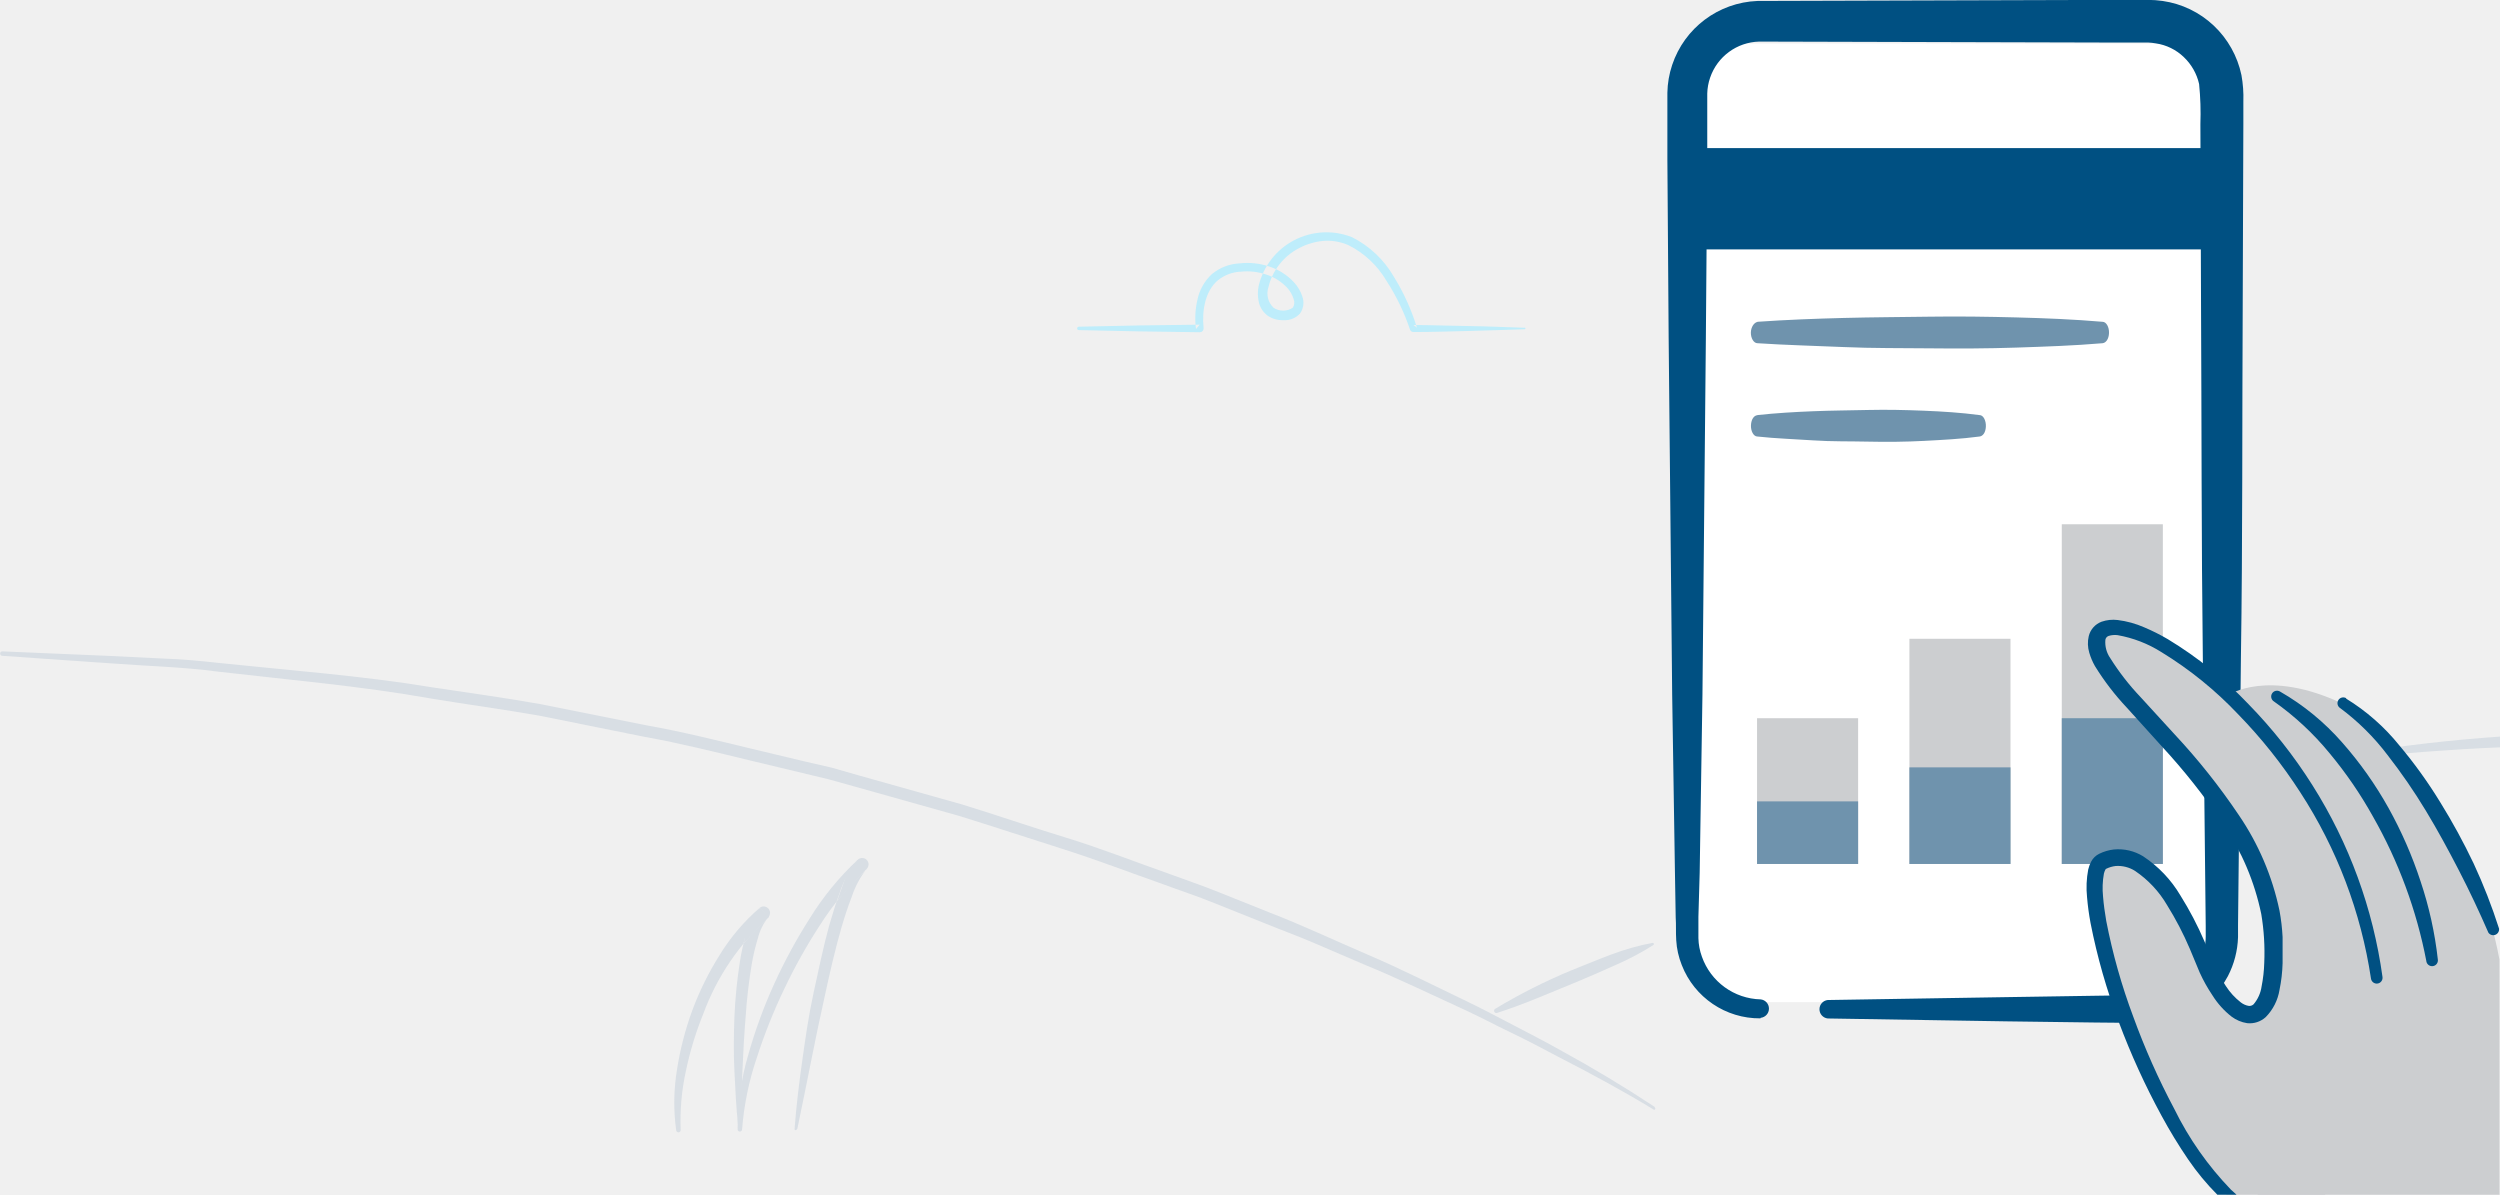
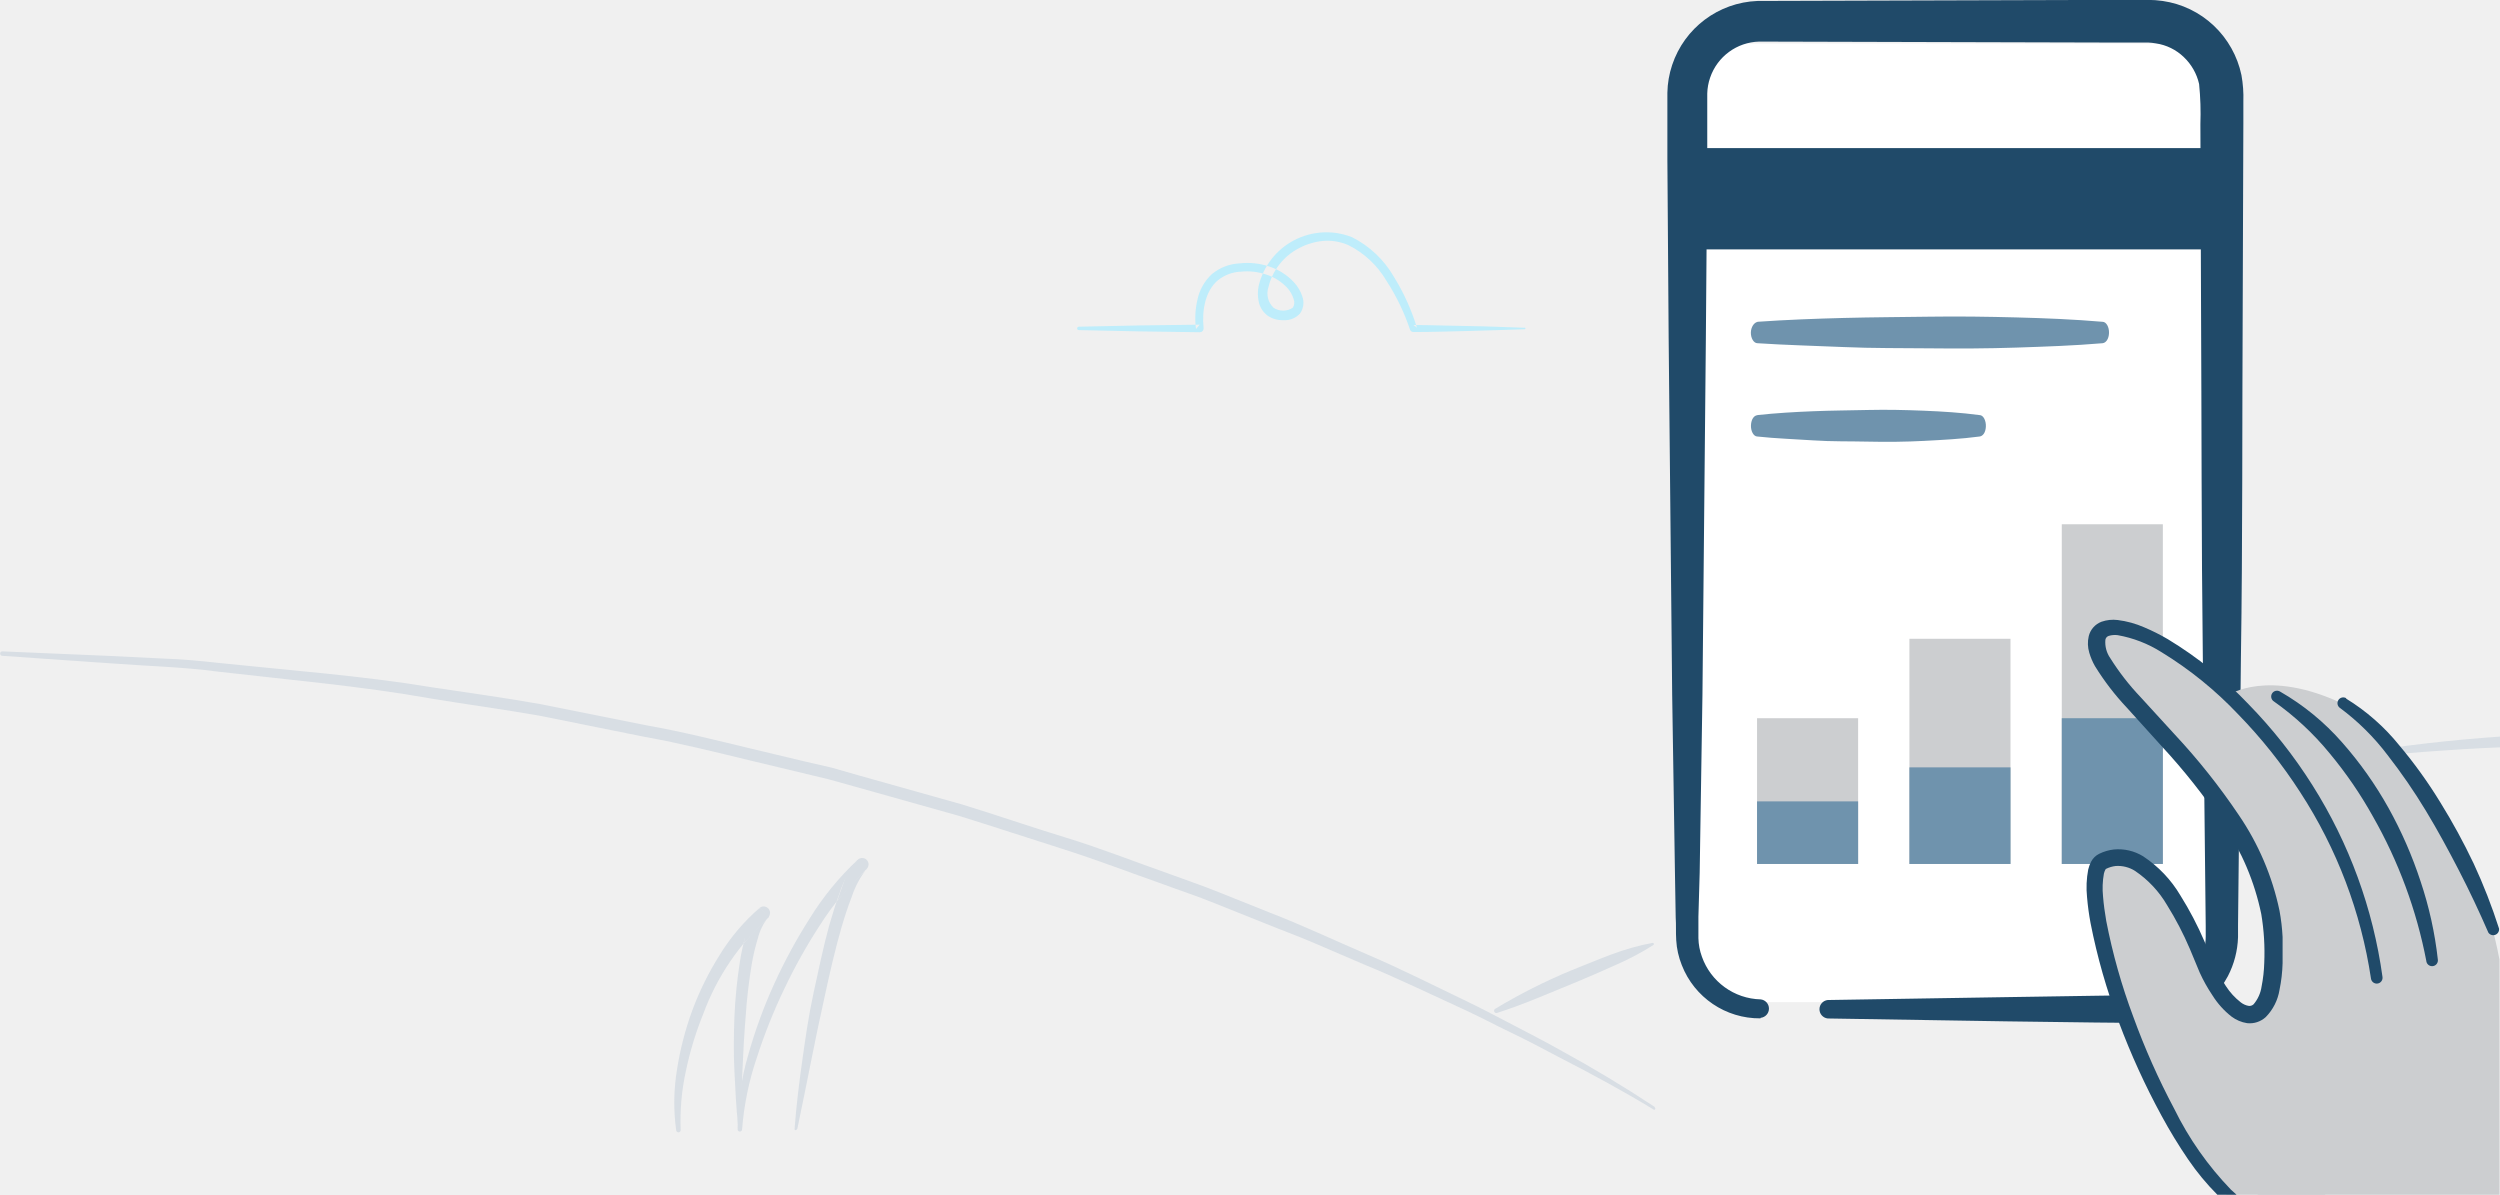
<svg xmlns="http://www.w3.org/2000/svg" viewBox="0 0 234.47 112.05">
  <defs>
-     <style>.cls-1{fill:#fff;}.cls-1,.cls-2,.cls-4,.cls-5,.cls-8,.cls-9{fill-rule:evenodd;}.cls-2,.cls-3{fill:#005082;}.cls-4{fill:#beedfb;}.cls-5{fill:#D8DEE4;}.cls-6{fill:#CCCED0;}.cls-7,.cls-8{fill:#6F93AD;}.cls-9{fill:#CCCED0;}</style>
+     <style>.cls-1{fill:#fff;}.cls-1,.cls-2,.cls-4,.cls-5,.cls-8,.cls-9{fill-rule:evenodd;}.cls-2,.cls-3{fill:#204A69;}.cls-4{fill:#beedfb;}.cls-5{fill:#D8DEE4;}.cls-6{fill:#CCCED0;}.cls-7,.cls-8{fill:#6F93AD;}.cls-9{fill:#CCCED0;}</style>
  </defs>
  <g id="Layer_4" data-name="Layer 4">
    <path class="cls-1" d="M160.32,8.09a3,3,0,0,1,3-3h42.22a3,3,0,0,1,3,3V92a3,3,0,0,1-3,3H163.32a3,3,0,0,1-3-3Z" transform="translate(-1.5 -1.01)" />
    <path class="cls-2" d="M166.61,96.52a7.84,7.84,0,0,1-7.38-5,7.41,7.41,0,0,1-.52-2.33c-.05-.8,0-1.42-.05-2.14l-.07-4.18-.26-16.71L158,32.73,157.88,16V9.71a8.69,8.69,0,0,1,.45-2.61,8.79,8.79,0,0,1,8-6L199.83,1H203a10,10,0,0,1,1.33.1,8.81,8.81,0,0,1,4.79,2.31,8.9,8.9,0,0,1,2.6,4.64,11.7,11.7,0,0,1,.18,2.49v2.09l-.06,16.71c-.06,11.14,0,22.29-.17,33.43l-.18,16.71-.09,8.36,0,1.07a8.49,8.49,0,0,1-.95,3.65,8.31,8.31,0,0,1-3.52,3.49,8.55,8.55,0,0,1-2.37.79,12.08,12.08,0,0,1-2.33.11L198,96.91l-8.36-.11-16.72-.27a.87.87,0,0,1,0-1.73l16.72-.27L198,94.4l4.18-.06a8.94,8.94,0,0,0,1.83-.13,5.86,5.86,0,0,0,1.56-.59,5.61,5.61,0,0,0,2.24-2.38,5.51,5.51,0,0,0,.56-2.38v-1l-.09-8.36-.18-16.71c-.14-11.14-.11-22.29-.17-33.43l-.06-16.71a27.63,27.63,0,0,0-.12-3.76,5,5,0,0,0-1.44-2.53,4.78,4.78,0,0,0-2.61-1.28A5.47,5.47,0,0,0,203,5h-3.13l-33.38-.09a5,5,0,0,0-4.6,3.38,4.94,4.94,0,0,0-.27,1.49V16l-.13,16.71-.32,33.43-.26,16.71L160.79,87c0,.67,0,1.45,0,2a5.39,5.39,0,0,0,.33,1.74,6,6,0,0,0,5.51,4,.87.87,0,0,1,0,1.73Z" transform="translate(-1.5 -1.01)" />
    <rect class="cls-3" x="159.23" y="13.89" width="47.98" height="9.5" />
  </g>
  <g id="Field">
    <path class="cls-4" d="M144.48,31.75c-1.74-.05-3.48-.14-5.21-.16s-3.48-.09-5.21-.1l.33.25a20.35,20.35,0,0,0-2.19-4.82,9.39,9.39,0,0,0-3.91-3.67,6.53,6.53,0,0,0-8.74,4.56,3.59,3.59,0,0,0,0,1.48,2.17,2.17,0,0,0,.86,1.34,2.52,2.52,0,0,0,1.5.41,1.92,1.92,0,0,0,1.51-.62,1.74,1.74,0,0,0,.21-1.64,3.55,3.55,0,0,0-.75-1.27A5.45,5.45,0,0,0,120.52,26a6.38,6.38,0,0,0-2.74-.29,4.39,4.39,0,0,0-2.61,1,4.53,4.53,0,0,0-1.37,2.43,7.67,7.67,0,0,0-.13,2.73l.35-.41q-5.67.05-11.34.19a.16.16,0,0,0,0,.32q5.67.14,11.34.2a.35.35,0,0,0,.36-.35v-.06c-.16-1.59.14-3.44,1.33-4.45a3.64,3.64,0,0,1,2.16-.82,5.58,5.58,0,0,1,2.39.27,4.59,4.59,0,0,1,2,1.28,2.69,2.69,0,0,1,.56,1,.89.89,0,0,1-.07.83,1.63,1.63,0,0,1-1.81,0,1.85,1.85,0,0,1-.48-1.91,5.59,5.59,0,0,1,2.86-3.67,6.13,6.13,0,0,1,2.31-.69,4.92,4.92,0,0,1,2.33.4,8.59,8.59,0,0,1,3.57,3.34,20.05,20.05,0,0,1,2.21,4.58v0a.34.34,0,0,0,.33.23c1.74,0,3.48-.06,5.21-.1s3.48-.11,5.21-.16a.08.08,0,0,0,0-.16" transform="translate(-1.5 -1.01)" />
    <path class="cls-5" d="M156.67,104.81Q152.41,102,148,99.59c-1.47-.83-3-1.62-4.48-2.39s-3-1.58-4.52-2.31c-3.05-1.46-6.08-3-9.19-4.33s-6.17-2.79-9.33-4l-4.72-1.89c-1.57-.64-3.18-1.17-4.76-1.76-3.19-1.12-6.34-2.37-9.59-3.36s-6.44-2.1-9.67-3.09l-9.78-2.75L79.48,73,77,72.43l-4.94-1.18c-3.29-.79-6.57-1.62-9.91-2.21l-10-2c-3.33-.59-6.69-1.05-10-1.55-6.68-1.11-13.44-1.6-20.17-2.31-1.68-.18-3.37-.35-5.06-.4l-5.07-.25L1.72,62.1a.21.21,0,0,0,0,.42h0l10.11.7c3.37.26,6.75.33,10.1.78,6.71.78,13.44,1.35,20.09,2.54,3.33.55,6.68,1,10,1.58l9.94,2c3.32.59,6.6,1.42,9.88,2.21l4.92,1.18,2.46.59,2.44.68,9.75,2.74c3.23,1,6.43,2.06,9.65,3.08s6.37,2.23,9.55,3.35c1.58.59,3.19,1.11,4.75,1.75l4.7,1.88c1.56.64,3.15,1.21,4.7,1.88l4.66,2c3.12,1.28,6.16,2.76,9.23,4.16,1.54.7,3,1.49,4.55,2.23s3,1.51,4.51,2.31c3,1.54,6,3.16,8.86,4.9a.1.1,0,0,0,.15,0,.11.11,0,0,0,0-.15" transform="translate(-1.5 -1.01)" />
    <path class="cls-5" d="M156.5,89.44a22.54,22.54,0,0,0-3.88,1.09c-1.25.46-2.5,1-3.73,1.48a53.69,53.69,0,0,0-7.17,3.62.21.21,0,0,0-.06.29.21.21,0,0,0,.25.09c2.55-.81,5-1.91,7.45-2.9,1.23-.51,2.45-1.05,3.66-1.59a26,26,0,0,0,3.55-1.88.11.11,0,0,0-.08-.2" transform="translate(-1.5 -1.01)" />
    <path class="cls-5" d="M76.28,106.88c.89-4.2,1.66-8.4,2.6-12.57.45-2.09.93-4.17,1.51-6.21.29-1,.61-2,1-3a8.33,8.33,0,0,1,1.39-2.59l0,0a.6.6,0,0,0-.84-.86,26.58,26.58,0,0,0-4.5,5.5,49.83,49.83,0,0,0-3.35,6.18,46.36,46.36,0,0,0-2.41,6.6,24.4,24.4,0,0,0-1,7,.21.21,0,0,0,.42,0h0a27.48,27.48,0,0,1,1.38-6.72,51.34,51.34,0,0,1,2.55-6.4,50.78,50.78,0,0,1,3.35-6,25.8,25.8,0,0,1,4.33-5.2l-.81-.88a9.14,9.14,0,0,0-1.64,3c-.38,1-.69,2.07-1,3.11-.57,2.09-1,4.19-1.46,6.3s-.76,4.23-1.06,6.36-.56,4.26-.72,6.4a.11.11,0,0,0,.1.11.11.11,0,0,0,.11-.08" transform="translate(-1.5 -1.01)" />
    <path class="cls-5" d="M70.92,106.56c.16-3.4.23-6.79.51-10.15a49,49,0,0,1,.58-5,18.91,18.91,0,0,1,.57-2.4,5.07,5.07,0,0,1,1-2h0a.6.6,0,0,0-.8-.88A18.85,18.85,0,0,0,69,90.57a28.13,28.13,0,0,0-2.56,5.17A29,29,0,0,0,65,101.29a18.94,18.94,0,0,0-.08,5.74.21.21,0,0,0,.24.18.22.22,0,0,0,.18-.22,21.86,21.86,0,0,1,.49-5.54,31.13,31.13,0,0,1,1.62-5.33,22.72,22.72,0,0,1,6.12-9.05l-.79-.9a6,6,0,0,0-1.32,2.49,19.82,19.82,0,0,0-.57,2.56,46.87,46.87,0,0,0-.51,5.13c-.06,1.71-.09,3.42,0,5.12s.15,3.41.35,5.1a.11.11,0,0,0,.12.09.11.11,0,0,0,.09-.1" transform="translate(-1.5 -1.01)" />
    <path class="cls-5" d="M72.81,86.16a3.67,3.67,0,0,0-.88,1,6.39,6.39,0,0,1-.51.81l-.15,1.5L73.62,87Z" transform="translate(-1.5 -1.01)" />
    <path class="cls-5" d="M81.95,81.66s-.3.31-.53.6a9,9,0,0,0-.59.94L80,85.53l2.74-3Z" transform="translate(-1.5 -1.01)" />
    <path class="cls-5" d="M236,70.09c-4.6.32-9.19.84-13.73,1.59a.21.21,0,0,0,.05.42c4.55-.45,9.12-.81,13.68-1Z" transform="translate(-1.5 -1.01)" />
  </g>
  <g id="Stats">
    <rect class="cls-6" x="164.79" y="67.36" width="9.48" height="13.67" />
    <rect class="cls-6" x="179.08" y="59.91" width="9.48" height="21.12" />
    <rect class="cls-6" x="193.37" y="49.17" width="9.48" height="31.86" />
    <rect class="cls-7" x="164.79" y="75.16" width="9.48" height="5.87" />
    <rect class="cls-7" x="179.08" y="71.97" width="9.48" height="9.06" />
    <rect class="cls-7" x="193.37" y="67.36" width="9.48" height="13.67" />
    <path class="cls-8" d="M166.32,39.94c1.74-.19,3.48-.29,5.21-.36s3.48-.08,5.21-.12,3.48,0,5.21.07,3.48.18,5.21.41c.36,0,.62.53.59,1.09s-.28.88-.59.92c-1.74.23-3.48.32-5.21.41s-3.48.11-5.21.07-3.48,0-5.21-.12-3.48-.17-5.21-.36c-.36,0-.63-.52-.6-1.07s.28-.9.6-.93" transform="translate(-1.5 -1.01)" />
    <path class="cls-8" d="M166.33,31.19c2.7-.19,5.39-.29,8.09-.36s5.39-.08,8.09-.12,5.39,0,8.09.07,5.39.18,8.09.41c.36,0,.63.5.61,1.06s-.29.92-.61.95c-2.7.23-5.39.32-8.09.41s-5.39.1-8.09.07-5.39,0-8.09-.12-5.39-.18-8.09-.36c-.36,0-.63-.49-.62-1s.29-.93.62-1" transform="translate(-1.5 -1.01)" />
  </g>
  <g id="Hand">
    <path class="cls-9" d="M213.23,113.06h22.69l0-.09V91c-2.05-10.71-8.2-20.92-14.73-24-7-3.31-10.68-.81-10.68-.81L219.3,98.4Z" transform="translate(-1.5 -1.01)" />
    <path class="cls-9" d="M208.22,91.17c-3.59-9-7-10.66-9.54-9.4s1.79,17.85,8.89,28.09a20.33,20.33,0,0,0,2.77,3.2h9.22l4.86-20.36c-3.29-23.46-24.75-36.49-26.23-32s15.7,14.41,16.5,28C215.29,99.16,210.64,97.25,208.22,91.17Z" transform="translate(-1.5 -1.01)" />
    <path class="cls-2" d="M229.06,91.14a44.23,44.23,0,0,0-5-13.54A38.77,38.77,0,0,0,220,71.67a26.44,26.44,0,0,0-5.23-4.87h0a.54.54,0,0,1,.57-.93,22.86,22.86,0,0,1,5.84,4.79,35.17,35.17,0,0,1,4.34,6.14,39.28,39.28,0,0,1,3,6.87A35.15,35.15,0,0,1,230.14,91a.54.54,0,0,1-1.08.16Z" transform="translate(-1.5 -1.01)" />
    <path class="cls-2" d="M221.52,66.52a19.52,19.52,0,0,1,5,4.39,43.89,43.89,0,0,1,3.85,5.35A58.69,58.69,0,0,1,233.5,82a52.48,52.48,0,0,1,2.38,6.1.55.55,0,0,1-1,.38c-.87-2-1.77-3.91-2.75-5.81s-2-3.78-3.1-5.6a53.79,53.79,0,0,0-3.61-5.25,22.1,22.1,0,0,0-4.44-4.4l0,0a.54.54,0,0,1,.58-.92" transform="translate(-1.5 -1.01)" />
    <path class="cls-2" d="M209.46,113.06h1.8l-.52-.47a29.83,29.83,0,0,1-5.33-7.6,67.17,67.17,0,0,1-3.83-8.61,55.88,55.88,0,0,1-2.54-9c-.13-.76-.24-1.53-.3-2.29a7.66,7.66,0,0,1,.08-2.14,1.62,1.62,0,0,1,.13-.36c.06-.1.05-.08.09-.1a2.73,2.73,0,0,1,.89-.26,3,3,0,0,1,1.81.46,9.91,9.91,0,0,1,3,3.2,29.85,29.85,0,0,1,2.14,4.11l.92,2.21A14.73,14.73,0,0,0,209,94.36a7.7,7.7,0,0,0,1.8,2,3.25,3.25,0,0,0,1.45.61A2.22,2.22,0,0,0,214,96.4a4.7,4.7,0,0,0,1.29-2.55,14.2,14.2,0,0,0,.29-2.51c0-.83,0-1.64,0-2.45a18.91,18.91,0,0,0-.29-2.47,25,25,0,0,0-3.84-9,60.73,60.73,0,0,0-6-7.54l-3.21-3.51a23.06,23.06,0,0,1-2.82-3.63,2.61,2.61,0,0,1-.46-1.73.46.46,0,0,1,.31-.36,2,2,0,0,1,.84-.07,11.44,11.44,0,0,1,4.12,1.6A35,35,0,0,1,211.41,68a46.87,46.87,0,0,1,5.84,7.34,44,44,0,0,1,6.62,17.45.54.54,0,0,0,1.08-.15,45.2,45.2,0,0,0-6.58-18,46,46,0,0,0-6-7.6,36.42,36.42,0,0,0-7.55-6.08,18.81,18.81,0,0,0-2.21-1.11,8.94,8.94,0,0,0-2.5-.69,3.35,3.35,0,0,0-1.51.16,1.94,1.94,0,0,0-1.2,1.35,3,3,0,0,0,.05,1.56,5.91,5.91,0,0,0,.53,1.25,24.23,24.23,0,0,0,3,3.91l3.2,3.54a59.25,59.25,0,0,1,5.83,7.37,23.48,23.48,0,0,1,3.57,8.44,21.88,21.88,0,0,1,.28,4.57,13.37,13.37,0,0,1-.25,2.22,3.3,3.3,0,0,1-.75,1.67.57.57,0,0,1-.47.15,1.68,1.68,0,0,1-.72-.32,6.14,6.14,0,0,1-1.41-1.54,13,13,0,0,1-1.08-2l-.93-2.19A31.38,31.38,0,0,0,206,85a11.29,11.29,0,0,0-3.5-3.68,4.45,4.45,0,0,0-2.74-.64,4.21,4.21,0,0,0-1.39.41,1.69,1.69,0,0,0-.74.72,3.07,3.07,0,0,0-.28.75,8.94,8.94,0,0,0-.11,2.6,24.39,24.39,0,0,0,.33,2.43,57.29,57.29,0,0,0,2.65,9.28,68.65,68.65,0,0,0,4,8.77,47.08,47.08,0,0,0,2.51,4.12A23.2,23.2,0,0,0,209.46,113.06Z" transform="translate(-1.5 -1.01)" />
  </g>
</svg>
